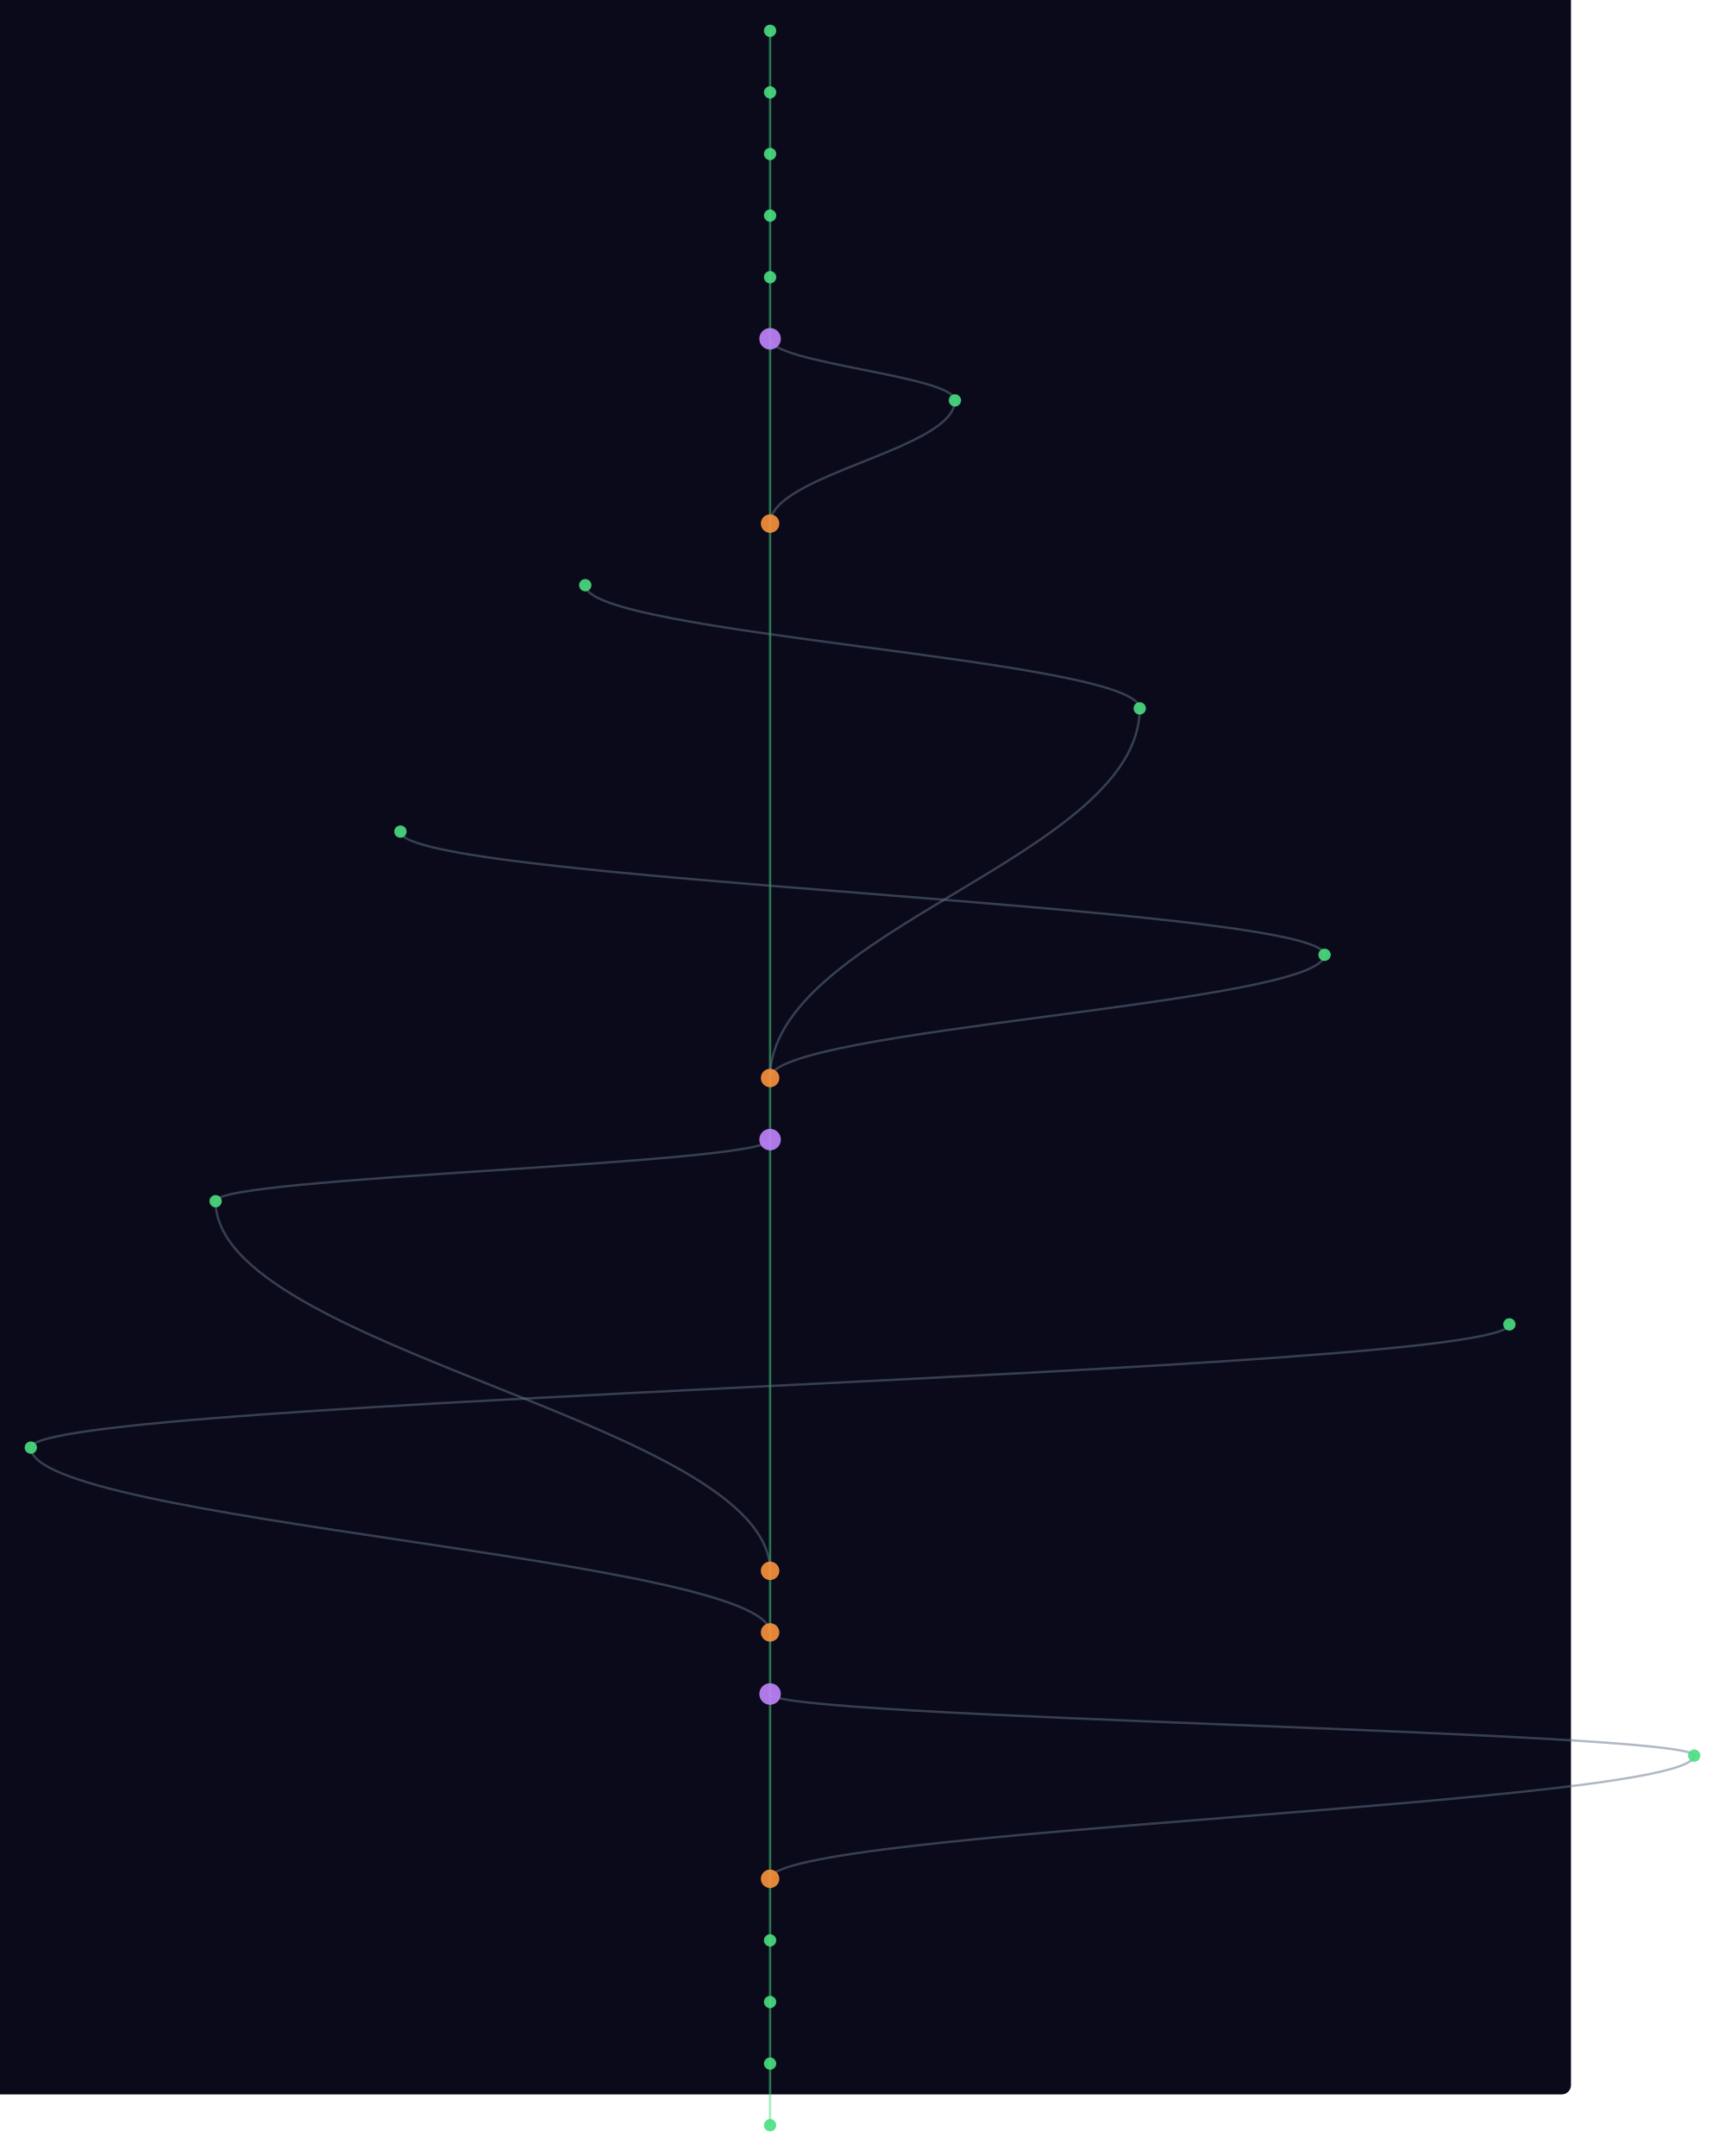
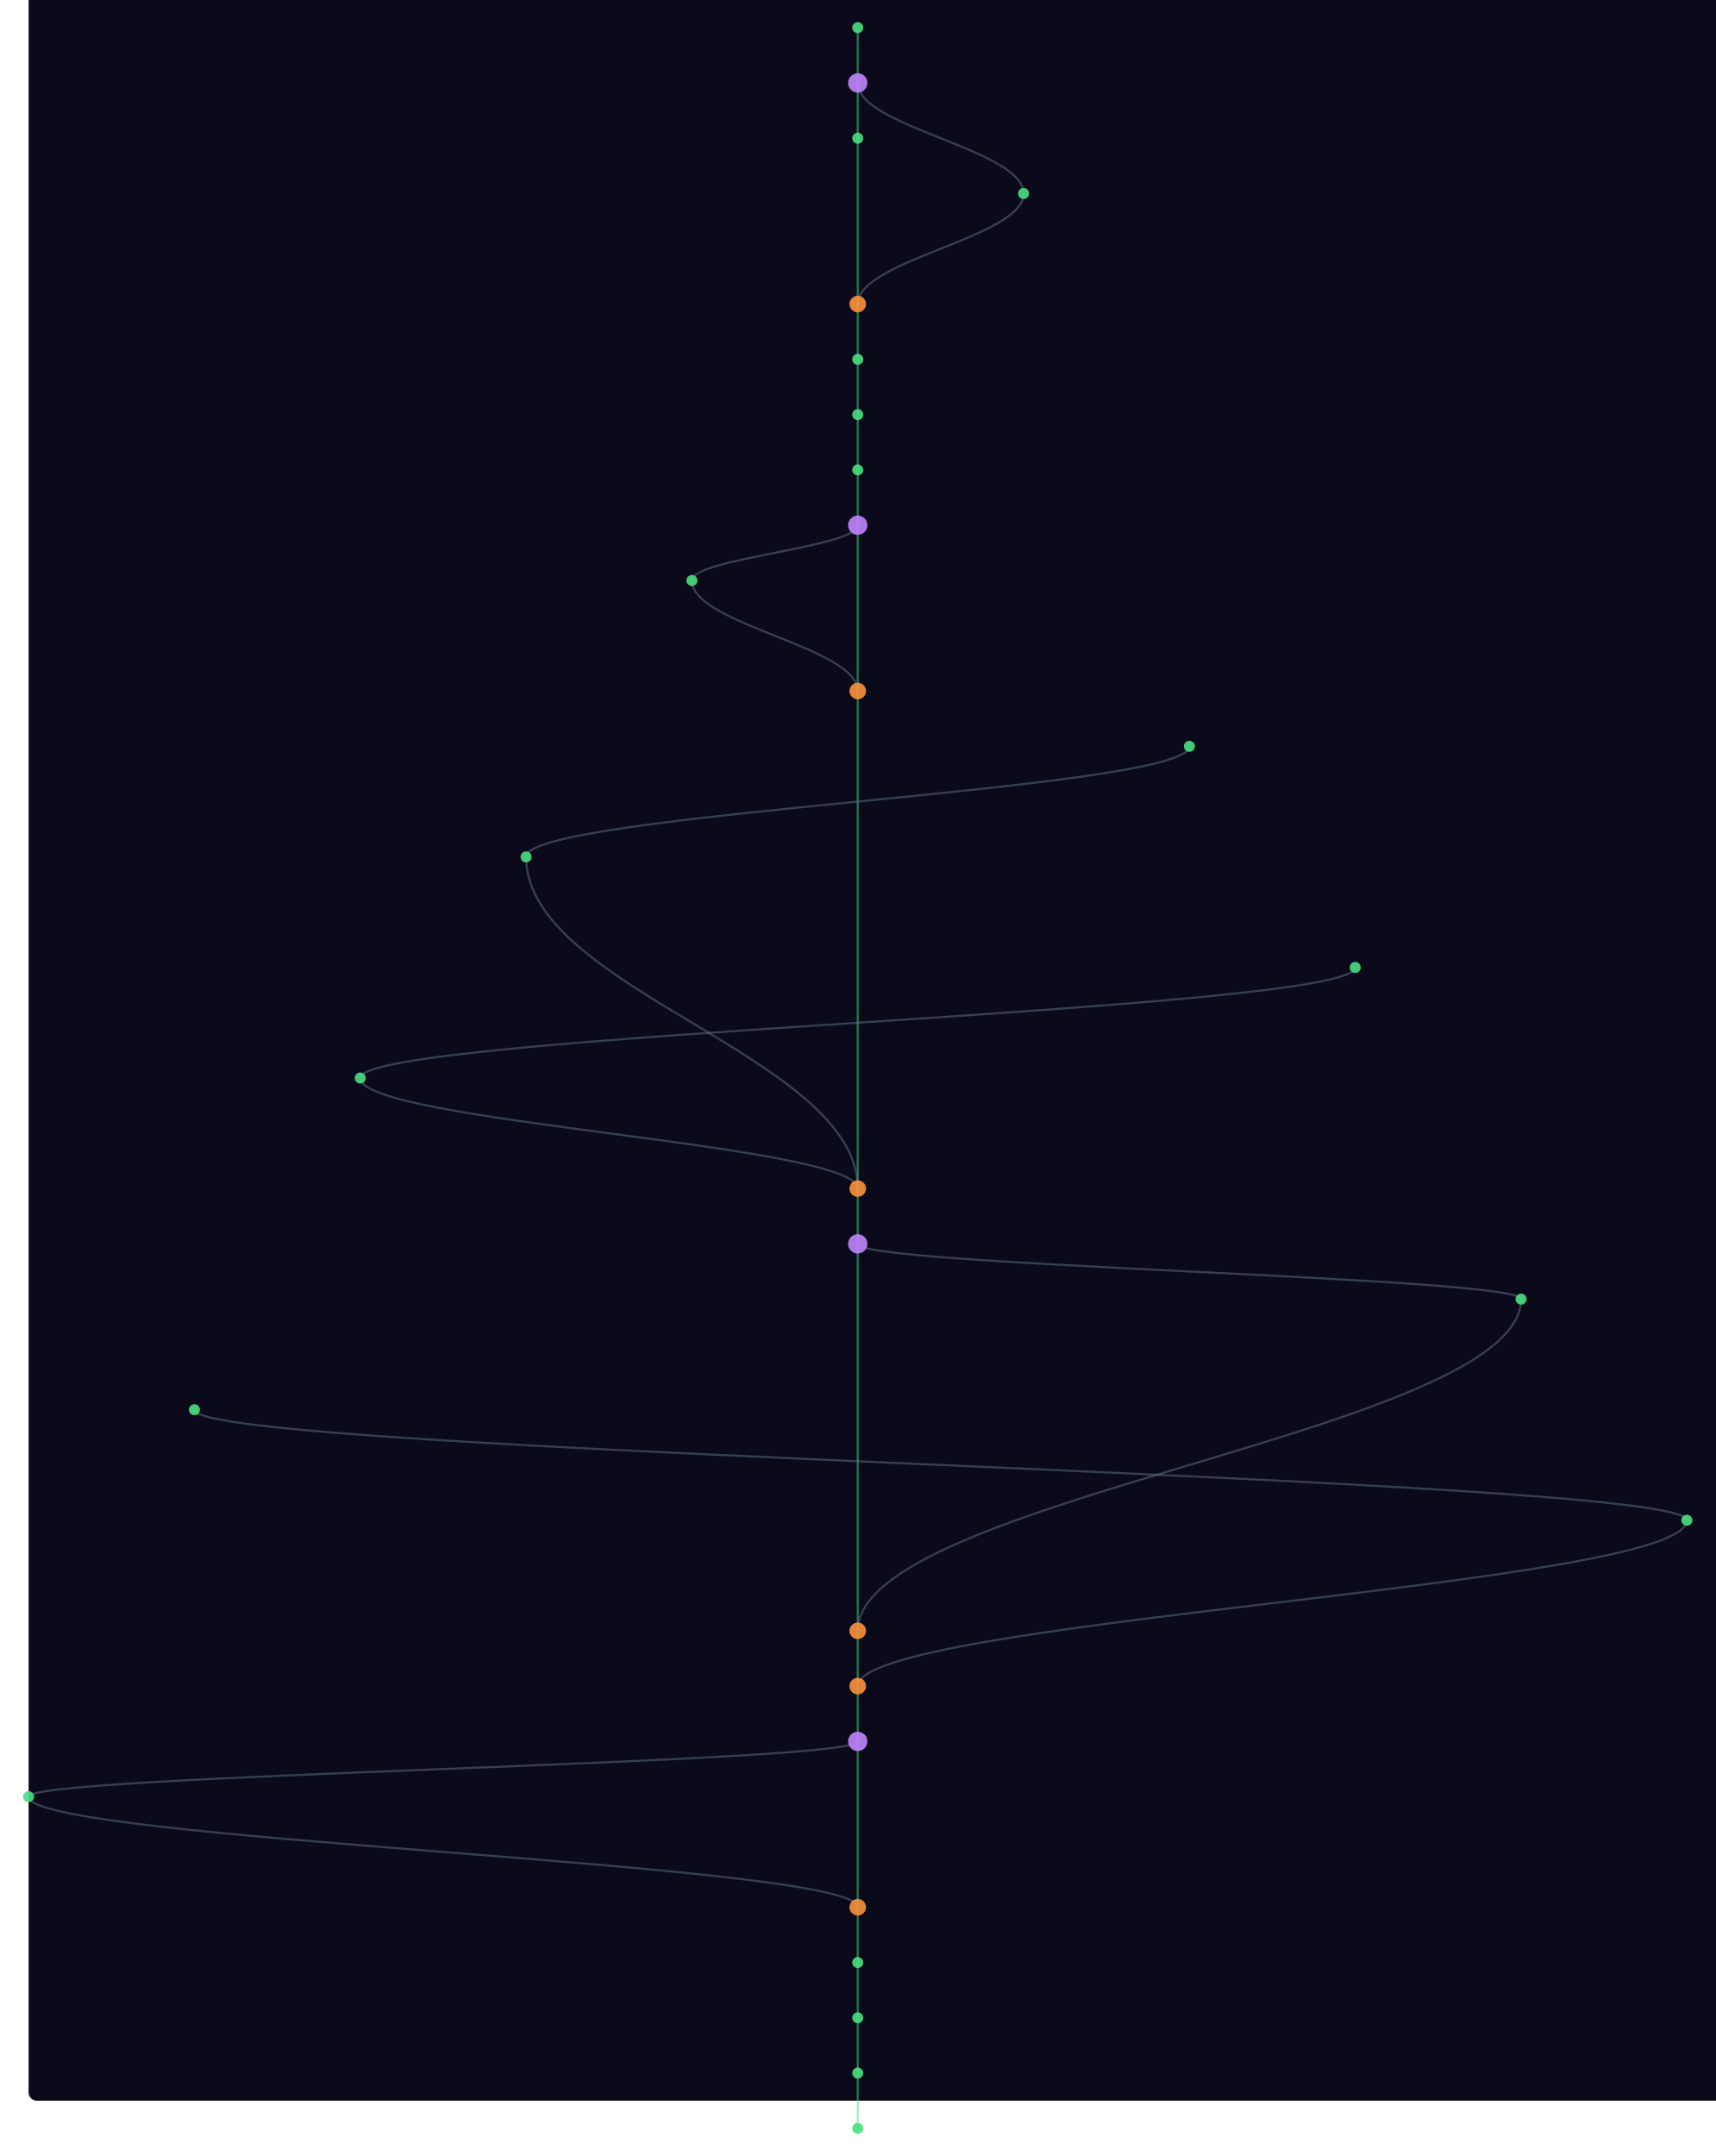
- <svg xmlns="http://www.w3.org/2000/svg" width="300" height="375" viewBox="100 40 1120 1400">
+ <svg xmlns="http://www.w3.org/2000/svg" width="300" height="377" viewBox="-20 40 1240 1560">
  <style>
    @keyframes sway {
      0%   { transform: translateX(0); }
      25%  { transform: translateX(3px); }
      50%  { transform: translateX(-2px); }
      75%  { transform: translateX(4px); }
      100% { transform: translateX(0); }
    }
    .mini-node { animation: sway 4s ease-in-out infinite; }
    .mini-line { stroke-width: 1.5; fill: none; opacity: 0.5; }
  </style>
  <rect width="100%" height="100%" fill="#0a0a1a" rx="6" />
  <g class="mini-node">
    <line class="mini-line" stroke="#4ade80" x1="600" y1="60" x2="600" y2="100" />
    <line class="mini-line" stroke="#4ade80" x1="600" y1="100" x2="600" y2="140" />
-     <line class="mini-line" stroke="#4ade80" x1="600" y1="140" x2="600" y2="180" />
-     <line class="mini-line" stroke="#4ade80" x1="600" y1="180" x2="600" y2="220" />
-     <line class="mini-line" stroke="#4ade80" x1="600" y1="220" x2="600" y2="260" />
-     <line class="mini-line" stroke="#4ade80" x1="600" y1="260" x2="600" y2="380" />
-     <path class="mini-line" stroke="#64748b" d="M 600 260 C 600 276, 720 284, 720 300" />
-     <path class="mini-line" stroke="#64748b" d="M 720 300 C 720 332, 600 348, 600 380" />
-     <line class="mini-line" stroke="#4ade80" x1="600" y1="380" x2="600" y2="740" />
-     <path class="mini-line" stroke="#64748b" d="M 480 420 C 480 452, 840 468, 840 500" />
-     <path class="mini-line" stroke="#64748b" d="M 840 500 C 840 596, 600 644, 600 740" />
-     <path class="mini-line" stroke="#64748b" d="M 360 580 C 360 612, 960 628, 960 660" />
-     <path class="mini-line" stroke="#64748b" d="M 960 660 C 960 692, 600 708, 600 740" />
-     <line class="mini-line" stroke="#4ade80" x1="600" y1="740" x2="600" y2="780" />
-     <line class="mini-line" stroke="#4ade80" x1="600" y1="780" x2="600" y2="1060" />
-     <path class="mini-line" stroke="#64748b" d="M 600 780 C 600 796, 240 804, 240 820" />
-     <path class="mini-line" stroke="#64748b" d="M 240 820 C 240 916, 600 964, 600 1060" />
-     <path class="mini-line" stroke="#64748b" d="M 1080 900 C 1080 932, 120 948, 120 980" />
-     <path class="mini-line" stroke="#64748b" d="M 120 980 C 120 1028, 600 1052, 600 1100" />
-     <line class="mini-line" stroke="#4ade80" x1="600" y1="1060" x2="600" y2="1100" />
-     <line class="mini-line" stroke="#4ade80" x1="600" y1="1100" x2="600" y2="1140" />
-     <line class="mini-line" stroke="#4ade80" x1="600" y1="1140" x2="600" y2="1260" />
-     <path class="mini-line" stroke="#64748b" d="M 600 1140 C 600 1156, 1200 1164, 1200 1180" />
-     <path class="mini-line" stroke="#64748b" d="M 1200 1180 C 1200 1212, 600 1228, 600 1260" />
+     <path class="mini-line" stroke="#64748b" d="M 600 100 C 600 132, 720 148, 720 180" />
+     <line class="mini-line" stroke="#4ade80" x1="600" y1="140" x2="600" y2="260" />
+     <path class="mini-line" stroke="#64748b" d="M 720 180 C 720 212, 600 228, 600 260" />
+     <line class="mini-line" stroke="#4ade80" x1="600" y1="260" x2="600" y2="300" />
+     <line class="mini-line" stroke="#4ade80" x1="600" y1="300" x2="600" y2="340" />
+     <line class="mini-line" stroke="#4ade80" x1="600" y1="340" x2="600" y2="380" />
+     <line class="mini-line" stroke="#4ade80" x1="600" y1="380" x2="600" y2="420" />
+     <line class="mini-line" stroke="#4ade80" x1="600" y1="420" x2="600" y2="540" />
+     <path class="mini-line" stroke="#64748b" d="M 600 420 C 600 436, 480 444, 480 460" />
+     <path class="mini-line" stroke="#64748b" d="M 480 460 C 480 492, 600 508, 600 540" />
+     <line class="mini-line" stroke="#4ade80" x1="600" y1="540" x2="600" y2="900" />
+     <path class="mini-line" stroke="#64748b" d="M 840 580 C 840 612, 360 628, 360 660" />
+     <path class="mini-line" stroke="#64748b" d="M 360 660 C 360 756, 600 804, 600 900" />
+     <path class="mini-line" stroke="#64748b" d="M 960 740 C 960 772, 240 788, 240 820" />
+     <path class="mini-line" stroke="#64748b" d="M 240 820 C 240 852, 600 868, 600 900" />
+     <line class="mini-line" stroke="#4ade80" x1="600" y1="900" x2="600" y2="940" />
+     <line class="mini-line" stroke="#4ade80" x1="600" y1="940" x2="600" y2="1220" />
+     <path class="mini-line" stroke="#64748b" d="M 600 940 C 600 956, 1080 964, 1080 980" />
+     <path class="mini-line" stroke="#64748b" d="M 1080 980 C 1080 1076, 600 1124, 600 1220" />
+     <path class="mini-line" stroke="#64748b" d="M 120 1060 C 120 1092, 1200 1108, 1200 1140" />
+     <path class="mini-line" stroke="#64748b" d="M 1200 1140 C 1200 1188, 600 1212, 600 1260" />
+     <line class="mini-line" stroke="#4ade80" x1="600" y1="1220" x2="600" y2="1260" />
    <line class="mini-line" stroke="#4ade80" x1="600" y1="1260" x2="600" y2="1300" />
-     <line class="mini-line" stroke="#4ade80" x1="600" y1="1300" x2="600" y2="1340" />
-     <line class="mini-line" stroke="#4ade80" x1="600" y1="1340" x2="600" y2="1380" />
-     <line class="mini-line" stroke="#4ade80" x1="600" y1="1380" x2="600" y2="1420" />
+     <line class="mini-line" stroke="#4ade80" x1="600" y1="1300" x2="600" y2="1420" />
+     <path class="mini-line" stroke="#64748b" d="M 600 1300 C 600 1316, 0 1324, 0 1340" />
+     <path class="mini-line" stroke="#64748b" d="M 0 1340 C 0 1372, 600 1388, 600 1420" />
+     <line class="mini-line" stroke="#4ade80" x1="600" y1="1420" x2="600" y2="1460" />
+     <line class="mini-line" stroke="#4ade80" x1="600" y1="1460" x2="600" y2="1500" />
+     <line class="mini-line" stroke="#4ade80" x1="600" y1="1500" x2="600" y2="1540" />
+     <line class="mini-line" stroke="#4ade80" x1="600" y1="1540" x2="600" y2="1580" />
    <circle cx="600" cy="60" r="4" fill="#4ade80" opacity="0.9" />
-     <circle cx="600" cy="100" r="4" fill="#4ade80" opacity="0.9" />
+     <circle cx="600" cy="100" r="7" fill="#c084fc" opacity="0.9" />
    <circle cx="600" cy="140" r="4" fill="#4ade80" opacity="0.9" />
-     <circle cx="600" cy="180" r="4" fill="#4ade80" opacity="0.9" />
-     <circle cx="600" cy="220" r="4" fill="#4ade80" opacity="0.9" />
-     <circle cx="600" cy="260" r="7" fill="#c084fc" opacity="0.9" />
-     <circle cx="720" cy="300" r="4" fill="#4ade80" opacity="0.9" />
-     <circle cx="600" cy="380" r="6" fill="#fb923c" opacity="0.9" />
-     <circle cx="480" cy="420" r="4" fill="#4ade80" opacity="0.9" />
-     <circle cx="840" cy="500" r="4" fill="#4ade80" opacity="0.9" />
-     <circle cx="360" cy="580" r="4" fill="#4ade80" opacity="0.9" />
-     <circle cx="960" cy="660" r="4" fill="#4ade80" opacity="0.9" />
-     <circle cx="600" cy="740" r="6" fill="#fb923c" opacity="0.9" />
-     <circle cx="600" cy="780" r="7" fill="#c084fc" opacity="0.9" />
+     <circle cx="720" cy="180" r="4" fill="#4ade80" opacity="0.9" />
+     <circle cx="600" cy="260" r="6" fill="#fb923c" opacity="0.9" />
+     <circle cx="600" cy="300" r="4" fill="#4ade80" opacity="0.9" />
+     <circle cx="600" cy="340" r="4" fill="#4ade80" opacity="0.9" />
+     <circle cx="600" cy="380" r="4" fill="#4ade80" opacity="0.9" />
+     <circle cx="600" cy="420" r="7" fill="#c084fc" opacity="0.9" />
+     <circle cx="480" cy="460" r="4" fill="#4ade80" opacity="0.9" />
+     <circle cx="600" cy="540" r="6" fill="#fb923c" opacity="0.9" />
+     <circle cx="840" cy="580" r="4" fill="#4ade80" opacity="0.9" />
+     <circle cx="360" cy="660" r="4" fill="#4ade80" opacity="0.9" />
+     <circle cx="960" cy="740" r="4" fill="#4ade80" opacity="0.9" />
    <circle cx="240" cy="820" r="4" fill="#4ade80" opacity="0.9" />
-     <circle cx="1080" cy="900" r="4" fill="#4ade80" opacity="0.9" />
-     <circle cx="120" cy="980" r="4" fill="#4ade80" opacity="0.9" />
-     <circle cx="600" cy="1060" r="6" fill="#fb923c" opacity="0.9" />
-     <circle cx="600" cy="1100" r="6" fill="#fb923c" opacity="0.9" />
-     <circle cx="600" cy="1140" r="7" fill="#c084fc" opacity="0.9" />
-     <circle cx="1200" cy="1180" r="4" fill="#4ade80" opacity="0.9" />
+     <circle cx="600" cy="900" r="6" fill="#fb923c" opacity="0.9" />
+     <circle cx="600" cy="940" r="7" fill="#c084fc" opacity="0.9" />
+     <circle cx="1080" cy="980" r="4" fill="#4ade80" opacity="0.9" />
+     <circle cx="120" cy="1060" r="4" fill="#4ade80" opacity="0.9" />
+     <circle cx="1200" cy="1140" r="4" fill="#4ade80" opacity="0.9" />
+     <circle cx="600" cy="1220" r="6" fill="#fb923c" opacity="0.9" />
    <circle cx="600" cy="1260" r="6" fill="#fb923c" opacity="0.9" />
-     <circle cx="600" cy="1300" r="4" fill="#4ade80" opacity="0.9" />
-     <circle cx="600" cy="1340" r="4" fill="#4ade80" opacity="0.9" />
-     <circle cx="600" cy="1380" r="4" fill="#4ade80" opacity="0.9" />
-     <circle cx="600" cy="1420" r="4" fill="#4ade80" opacity="0.9" />
+     <circle cx="600" cy="1300" r="7" fill="#c084fc" opacity="0.9" />
+     <circle cx="0" cy="1340" r="4" fill="#4ade80" opacity="0.9" />
+     <circle cx="600" cy="1420" r="6" fill="#fb923c" opacity="0.9" />
+     <circle cx="600" cy="1460" r="4" fill="#4ade80" opacity="0.9" />
+     <circle cx="600" cy="1500" r="4" fill="#4ade80" opacity="0.9" />
+     <circle cx="600" cy="1540" r="4" fill="#4ade80" opacity="0.9" />
+     <circle cx="600" cy="1580" r="4" fill="#4ade80" opacity="0.9" />
  </g>
</svg>
